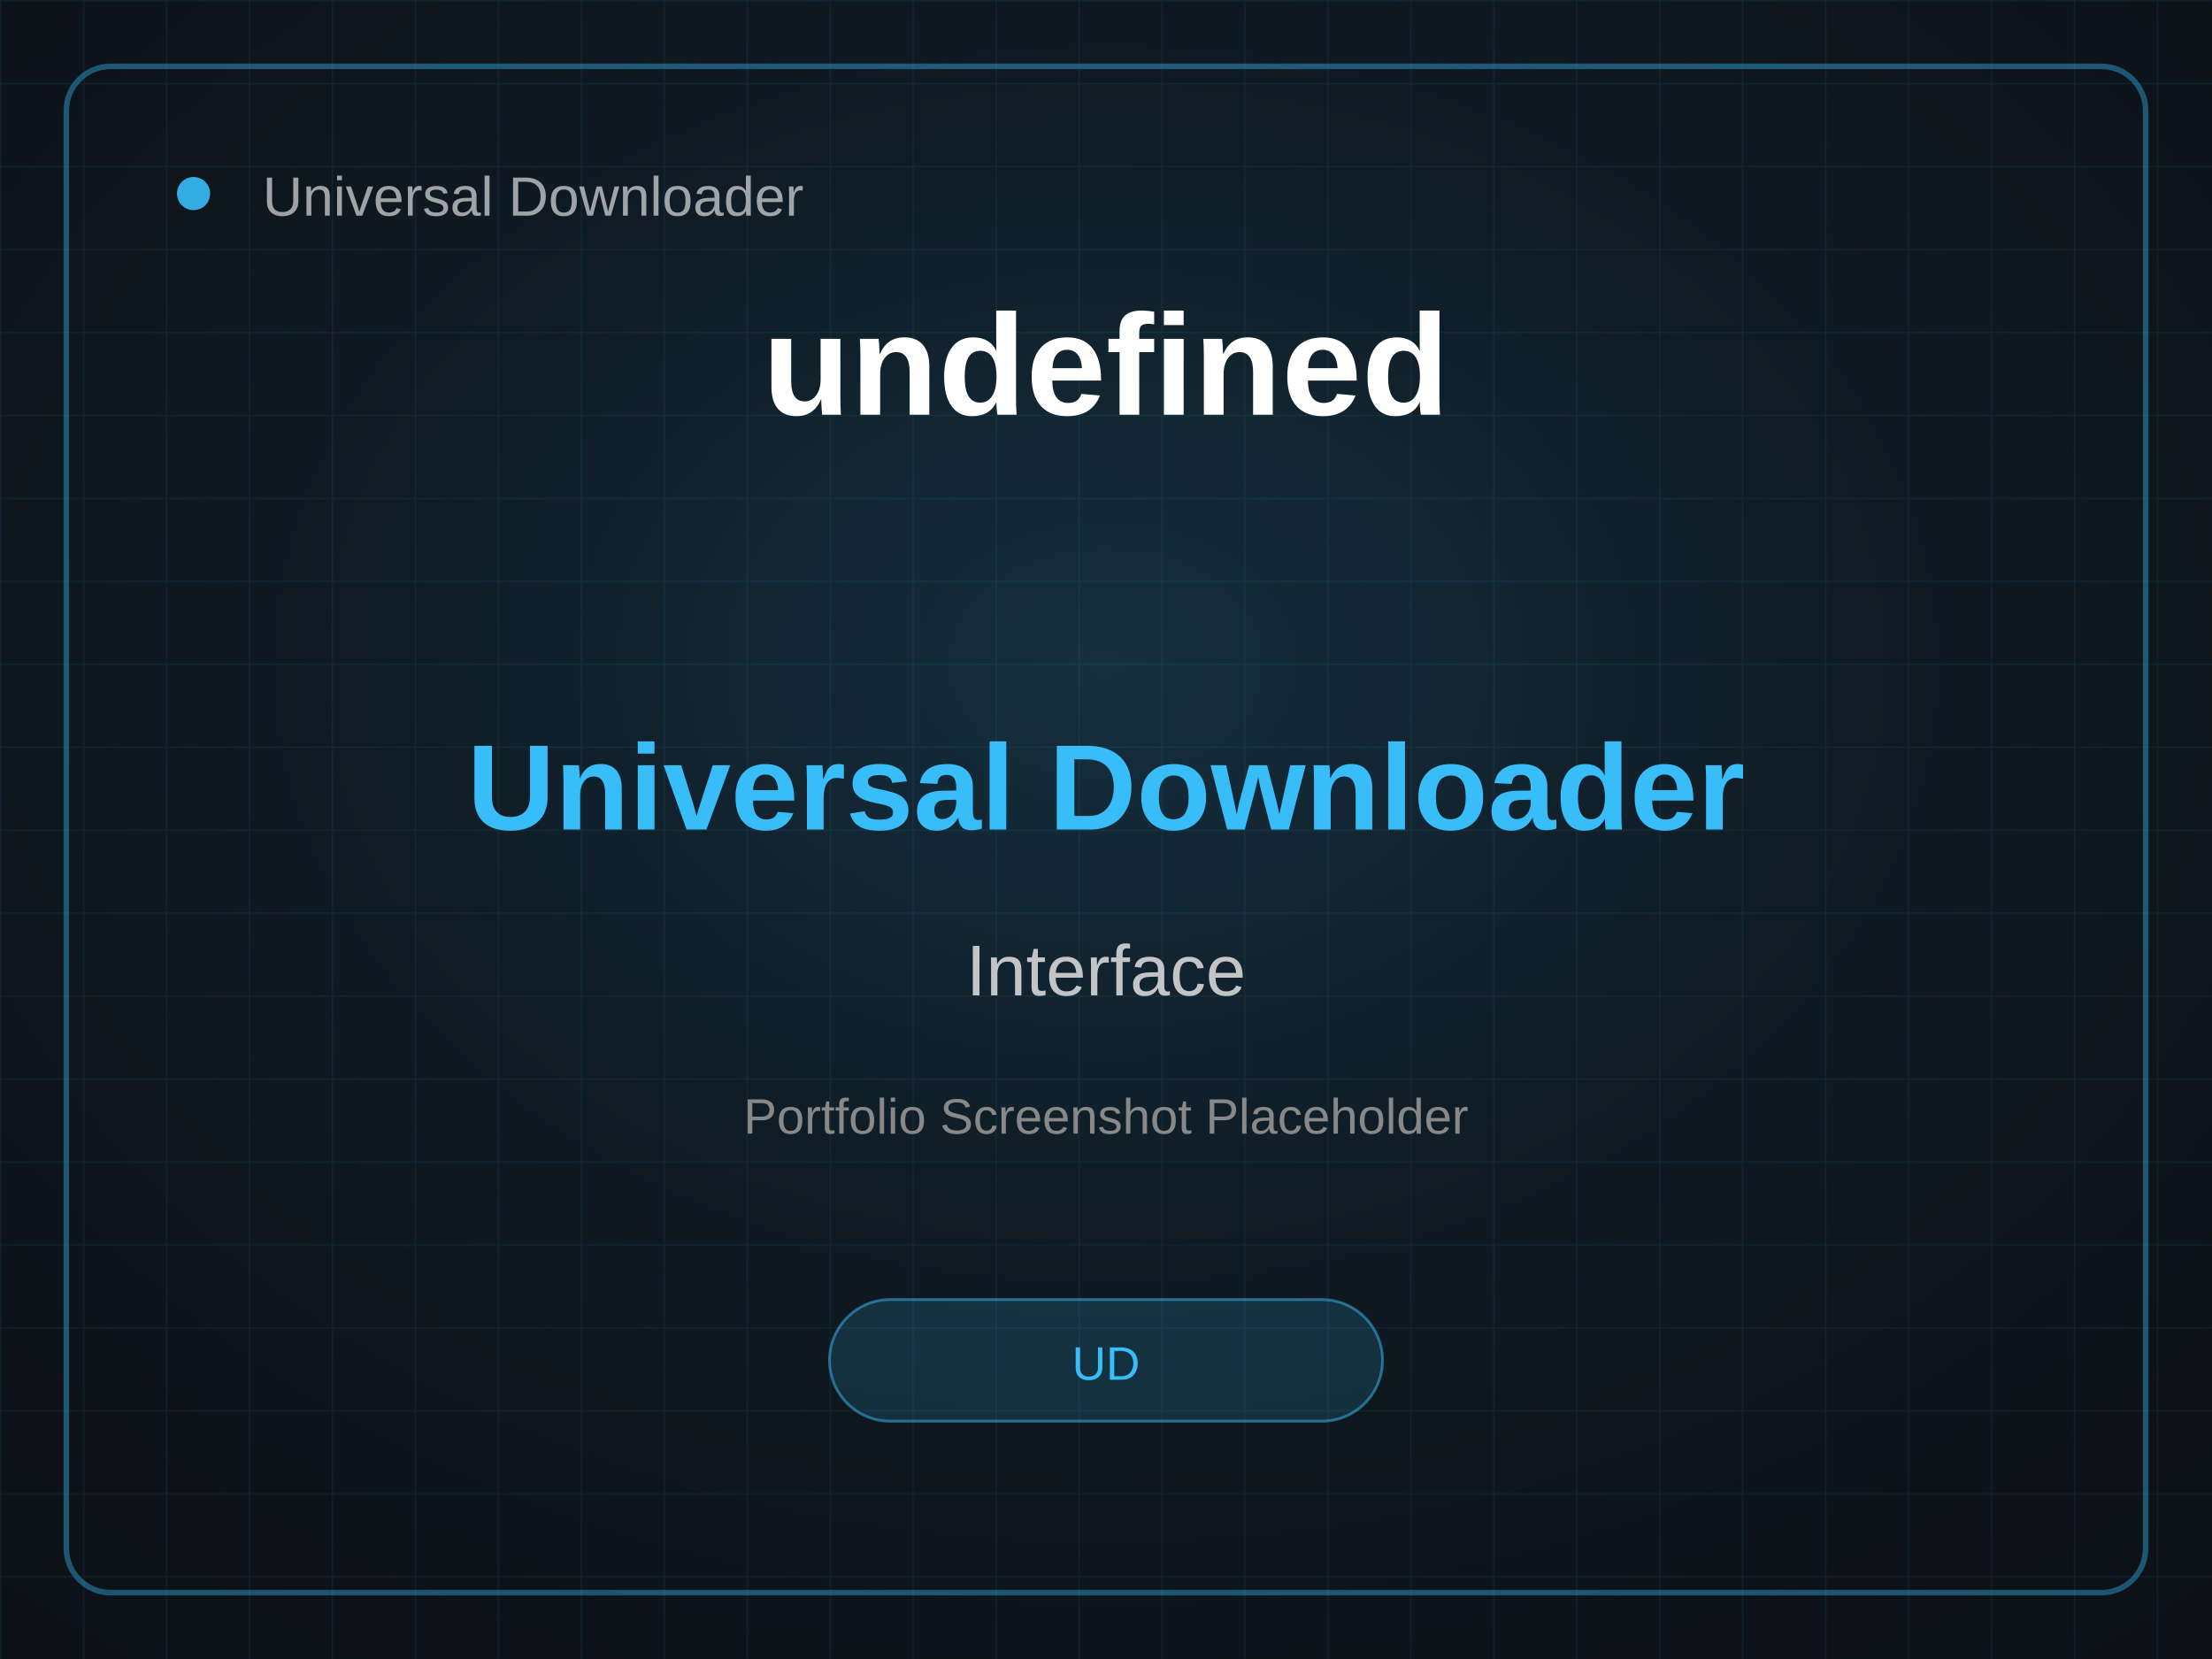
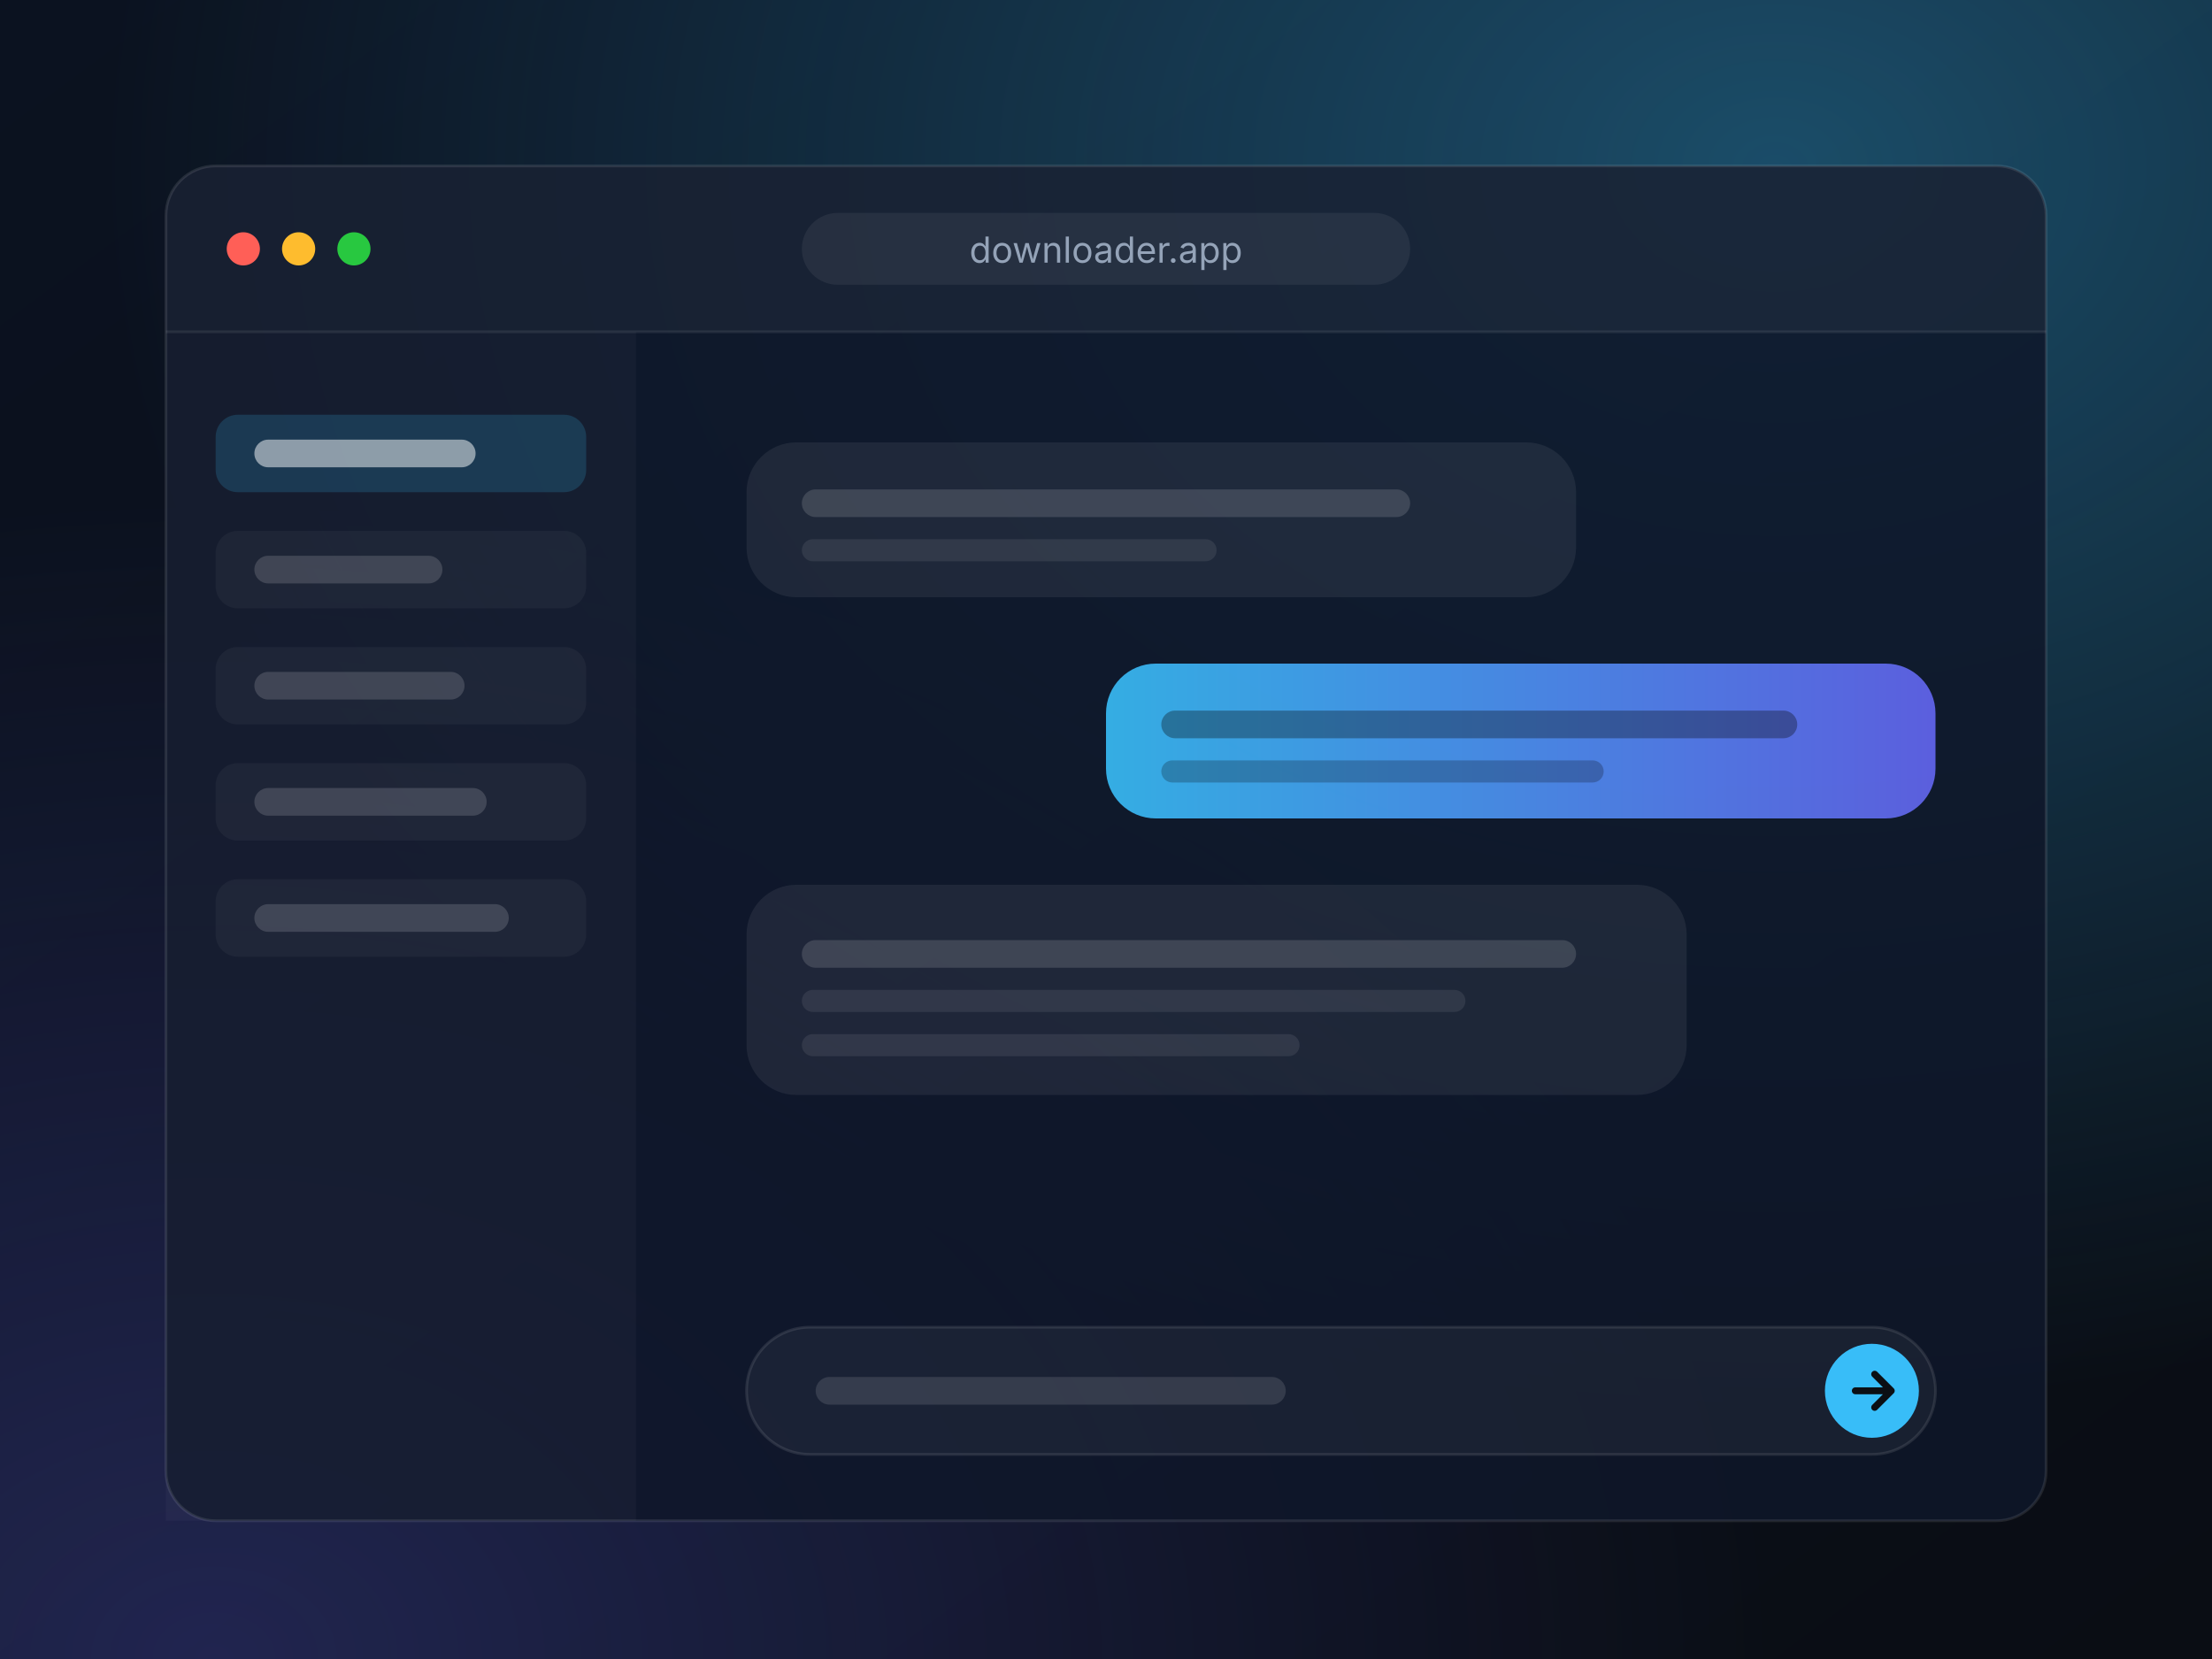
<svg xmlns="http://www.w3.org/2000/svg" width="800" height="600" viewBox="0 0 800 600">
  <defs>
-     <radialGradient id="g" cx="50%" cy="40%" r="80%">
-       <stop offset="0%" stop-color="#38bdf8" stop-opacity="0.18" />
-       <stop offset="100%" stop-color="#0d1117" stop-opacity="0" />
+     <linearGradient id="bg" x1="0" y1="0" x2="1" y2="1">
+       <stop offset="0%" stop-color="#0b1220" />
+       <stop offset="100%" stop-color="#0a0d14" />
+     </linearGradient>
+     <radialGradient id="glow" cx="80%" cy="10%" r="75%">
+       <stop offset="0%" stop-color="#38bdf8" stop-opacity="0.35" />
+       <stop offset="100%" stop-color="#38bdf8" stop-opacity="0" />
    </radialGradient>
-     <pattern id="grid" width="30" height="30" patternUnits="userSpaceOnUse">
-       <path d="M30 0H0V30" fill="none" stroke="#38bdf8" stroke-opacity="0.08" />
-     </pattern>
+     <radialGradient id="glow2" cx="10%" cy="100%" r="70%">
+       <stop offset="0%" stop-color="#6366f1" stop-opacity="0.25" />
+       <stop offset="100%" stop-color="#6366f1" stop-opacity="0" />
+     </radialGradient>
+     <radialGradient id="orb" cx="50%" cy="50%" r="50%">
+       <stop offset="0%" stop-color="#38bdf8" stop-opacity="0.55" />
+       <stop offset="60%" stop-color="#6366f1" stop-opacity="0.2" />
+       <stop offset="100%" stop-color="#6366f1" stop-opacity="0" />
+     </radialGradient>
+     <linearGradient id="btn" x1="0" y1="0" x2="1" y2="0">
+       <stop offset="0%" stop-color="#38bdf8" />
+       <stop offset="100%" stop-color="#6366f1" />
+     </linearGradient>
  </defs>
-   <rect width="800" height="600" fill="#0d1117" />
-   <rect width="800" height="600" fill="url(#grid)" />
-   <rect width="800" height="600" fill="url(#g)" />
-   <rect x="24" y="24" width="752" height="552" fill="none" stroke="#38bdf8" stroke-opacity="0.4" stroke-width="2" rx="16" />
-   <circle cx="70" cy="70" r="6" fill="#38bdf8" fill-opacity="0.9" />
-   <text x="95" y="78" font-family="Arial" font-size="20" fill="#ffffff" fill-opacity="0.6">Universal Downloader</text>
-   <text x="400" y="150" text-anchor="middle" font-family="Arial" font-size="52" font-weight="bold" fill="#ffffff">undefined</text>
-   <text x="400" y="300" text-anchor="middle" font-family="Arial" font-size="44" font-weight="bold" fill="#38bdf8">Universal Downloader</text>
-   <text x="400" y="360" text-anchor="middle" font-family="Arial" font-size="26" fill="#e0e0e0" fill-opacity="0.85">Interface</text>
-   <text x="400" y="410" text-anchor="middle" font-family="Arial" font-size="18" fill="#888888">Portfolio Screenshot Placeholder</text>
-   <rect x="300" y="470" width="200" height="44" rx="22" fill="#38bdf8" fill-opacity="0.15" stroke="#38bdf8" stroke-opacity="0.5" />
-   <text x="400" y="499" text-anchor="middle" font-family="Arial" font-size="17" fill="#38bdf8">UD</text>
+   <rect width="800" height="600" fill="url(#bg)" />
+   <rect width="800" height="600" fill="url(#glow)" />
+   <rect width="800" height="600" fill="url(#glow2)" />
+   <rect x="60" y="60" width="680" height="490" rx="18" fill="#0f172a" fill-opacity="0.85" stroke="#ffffff" stroke-opacity="0.1" />
+   <path d="M60 78a18 18 0 0 1 18-18h644a18 18 0 0 1 18 18v42H60z" fill="#ffffff" fill-opacity="0.04" />
+   <circle cx="88" cy="90" r="6" fill="#ff5f57" />
+   <circle cx="108" cy="90" r="6" fill="#febc2e" />
+   <circle cx="128" cy="90" r="6" fill="#28c840" />
+   <rect x="290" y="77" width="220" height="26" rx="13" fill="#ffffff" fill-opacity="0.06" />
+   <text x="400" y="95" text-anchor="middle" font-family="Inter, 'Segoe UI', Arial, sans-serif" font-size="13" fill="#94a3b8">downloader.app</text>
+   <line x1="60" y1="120" x2="740" y2="120" stroke="#ffffff" stroke-opacity="0.08" />
+   <rect x="60" y="120" width="170" height="430" fill="#ffffff" fill-opacity="0.03" />
+   <rect x="78" y="150" width="134" height="28" rx="8" fill="#38bdf8" fill-opacity="0.18" />
+   <rect x="92" y="159" width="80" height="10" rx="5" fill="#ffffff" fill-opacity="0.5" />
+   <rect x="78" y="192" width="134" height="28" rx="8" fill="#ffffff" fill-opacity="0.04" />
+   <rect x="92" y="201" width="68" height="10" rx="5" fill="#ffffff" fill-opacity="0.15" />
+   <rect x="78" y="234" width="134" height="28" rx="8" fill="#ffffff" fill-opacity="0.04" />
+   <rect x="92" y="243" width="76" height="10" rx="5" fill="#ffffff" fill-opacity="0.15" />
+   <rect x="78" y="276" width="134" height="28" rx="8" fill="#ffffff" fill-opacity="0.04" />
+   <rect x="92" y="285" width="84" height="10" rx="5" fill="#ffffff" fill-opacity="0.15" />
+   <rect x="78" y="318" width="134" height="28" rx="8" fill="#ffffff" fill-opacity="0.04" />
+   <rect x="92" y="327" width="92" height="10" rx="5" fill="#ffffff" fill-opacity="0.15" />
+   <rect x="270" y="160" width="300" height="56" rx="18" fill="#ffffff" fill-opacity="0.07" />
+   <rect x="290" y="177" width="220" height="10" rx="5" fill="#ffffff" fill-opacity="0.14" />
+   <rect x="290" y="195" width="150" height="8" rx="4" fill="#ffffff" fill-opacity="0.08" />
+   <rect x="400" y="240" width="300" height="56" rx="18" fill="url(#btn)" fill-opacity="0.9" />
+   <rect x="420" y="257" width="230" height="10" rx="5" fill="#0b0f14" fill-opacity="0.35" />
+   <rect x="420" y="275" width="160" height="8" rx="4" fill="#0b0f14" fill-opacity="0.25" />
+   <rect x="270" y="320" width="340" height="76" rx="18" fill="#ffffff" fill-opacity="0.07" />
+   <rect x="290" y="340" width="280" height="10" rx="5" fill="#ffffff" fill-opacity="0.14" />
+   <rect x="290" y="358" width="240" height="8" rx="4" fill="#ffffff" fill-opacity="0.08" />
+   <rect x="290" y="374" width="180" height="8" rx="4" fill="#ffffff" fill-opacity="0.08" />
+   <rect x="270" y="480" width="430" height="46" rx="23" fill="#ffffff" fill-opacity="0.05" stroke="#ffffff" stroke-opacity="0.1" />
+   <rect x="295" y="498" width="170" height="10" rx="5" fill="#ffffff" fill-opacity="0.12" />
+   <circle cx="677" cy="503" r="17" fill="#38bdf8" />
+   <path d="M671 503h12M678 497l6 6-6 6" stroke="#0b0f14" stroke-width="2.5" fill="none" stroke-linecap="round" stroke-linejoin="round" />
</svg>
